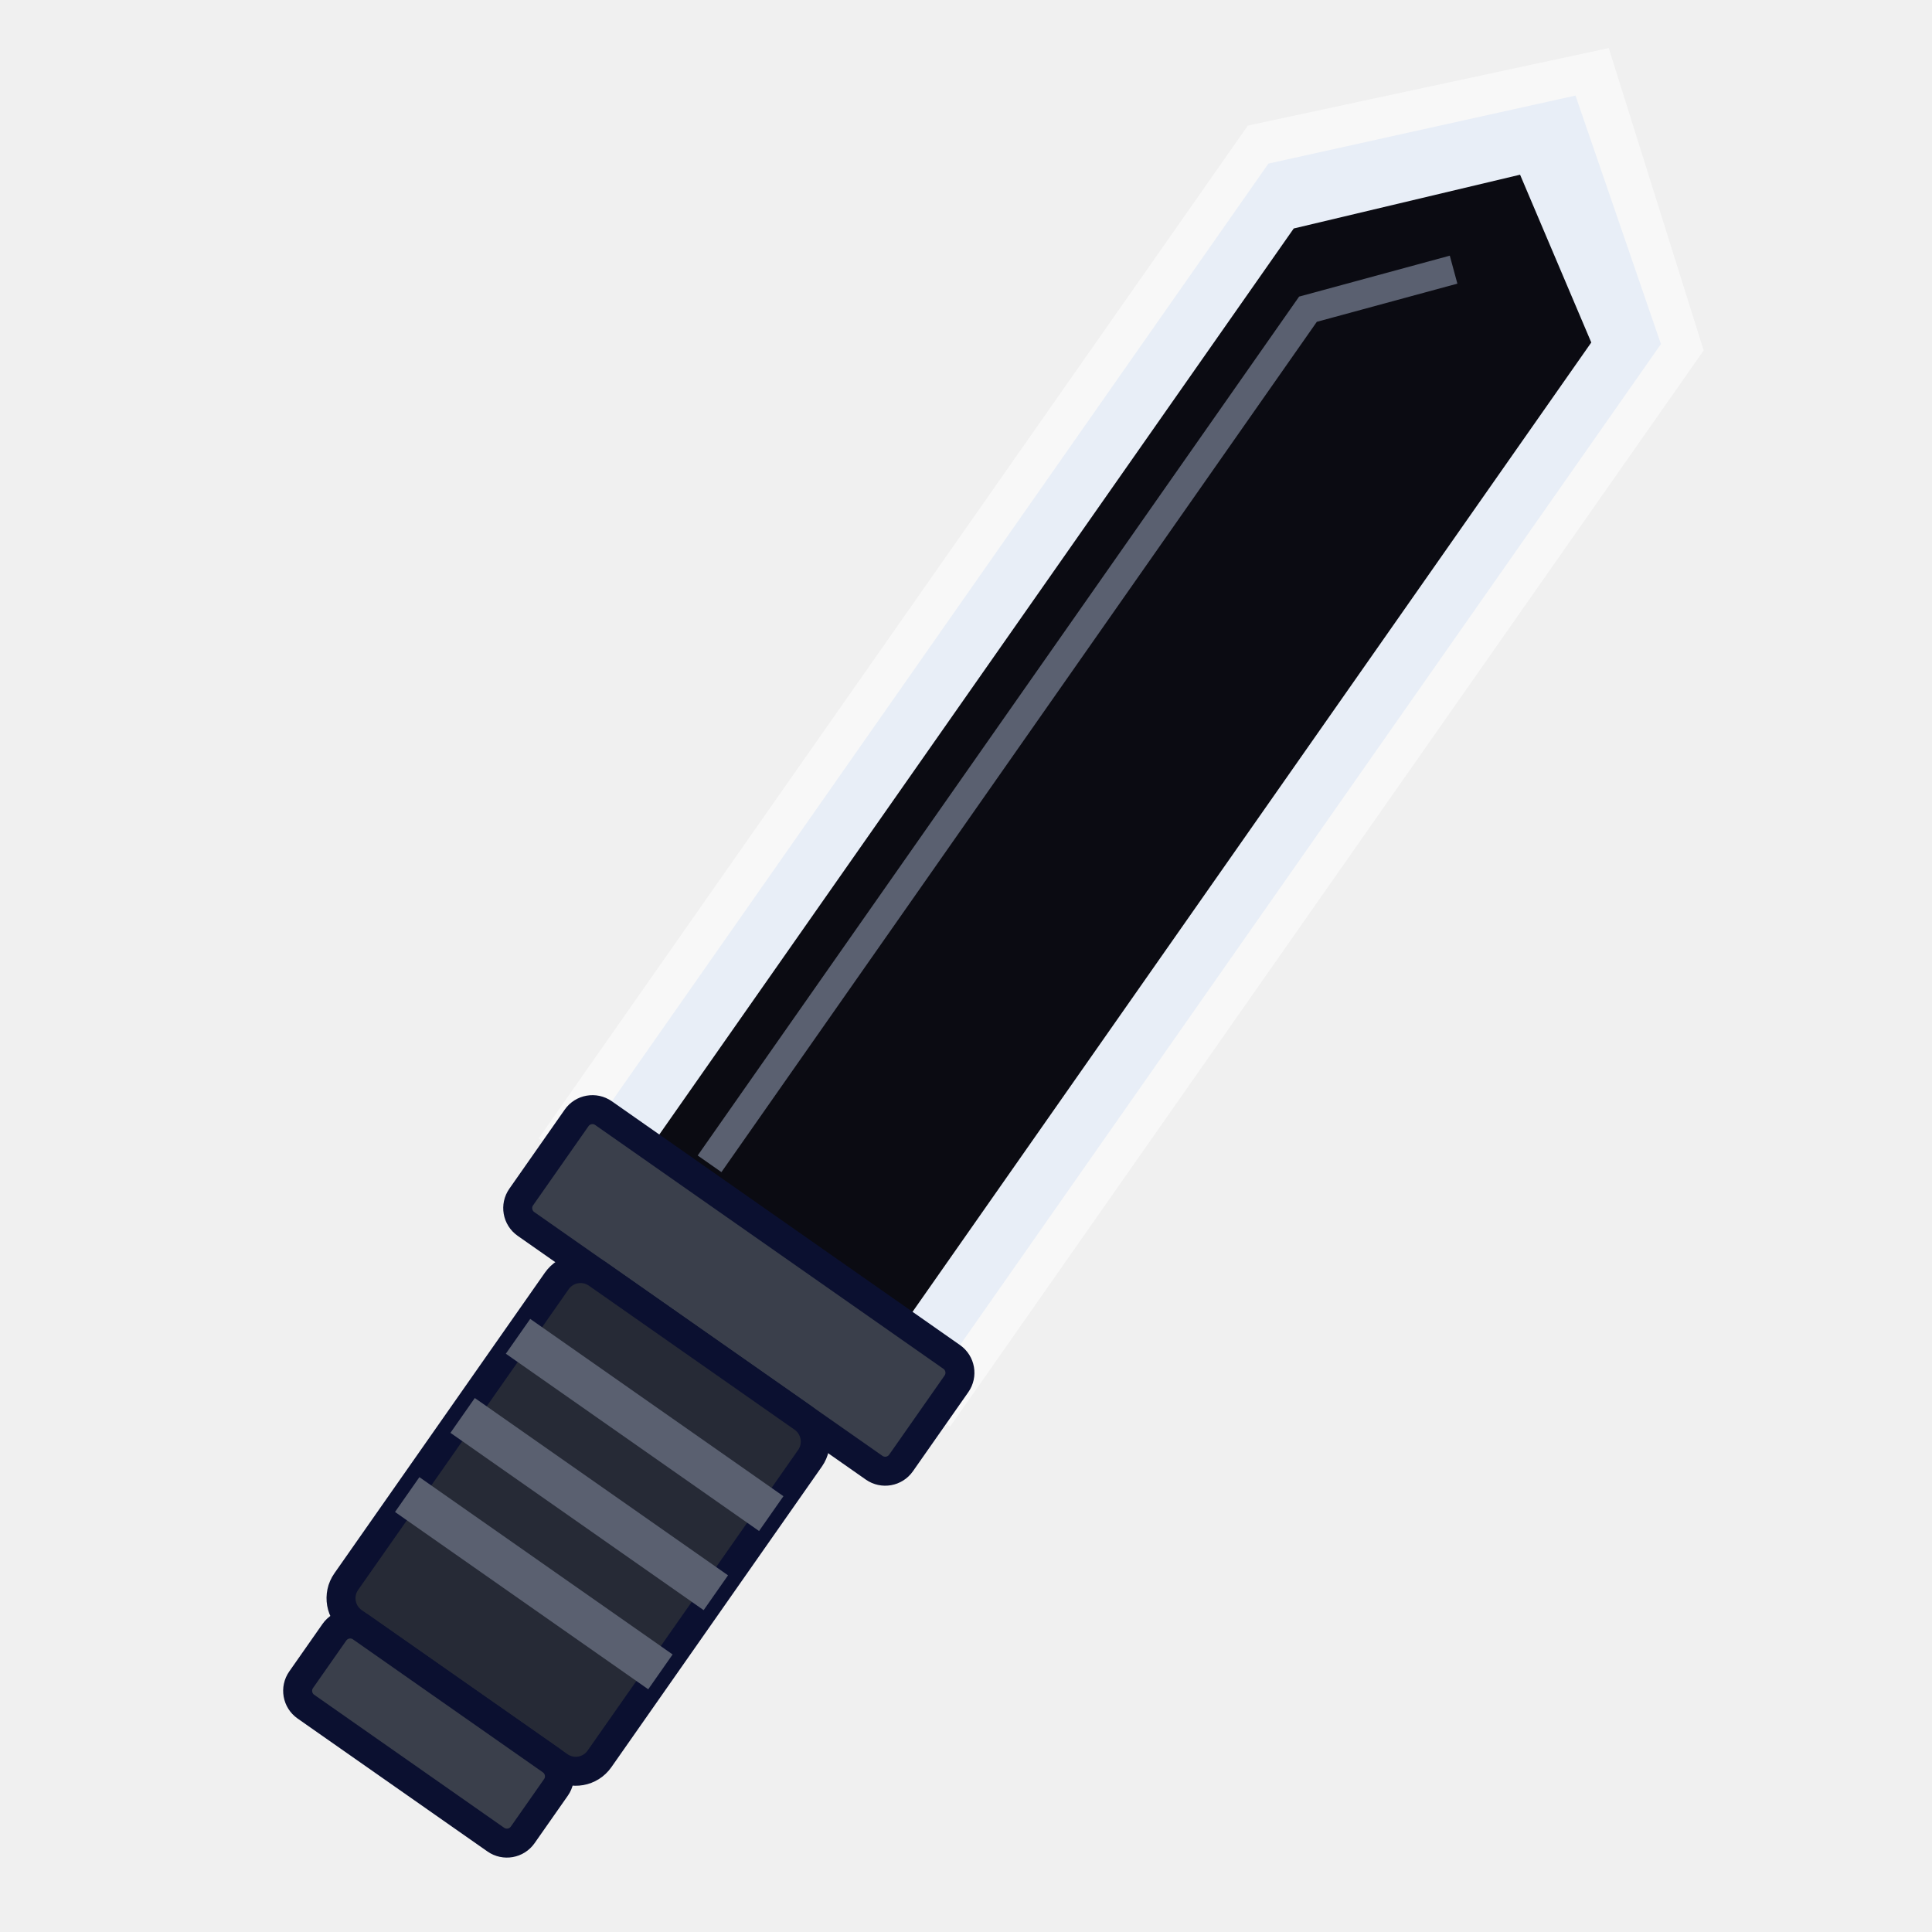
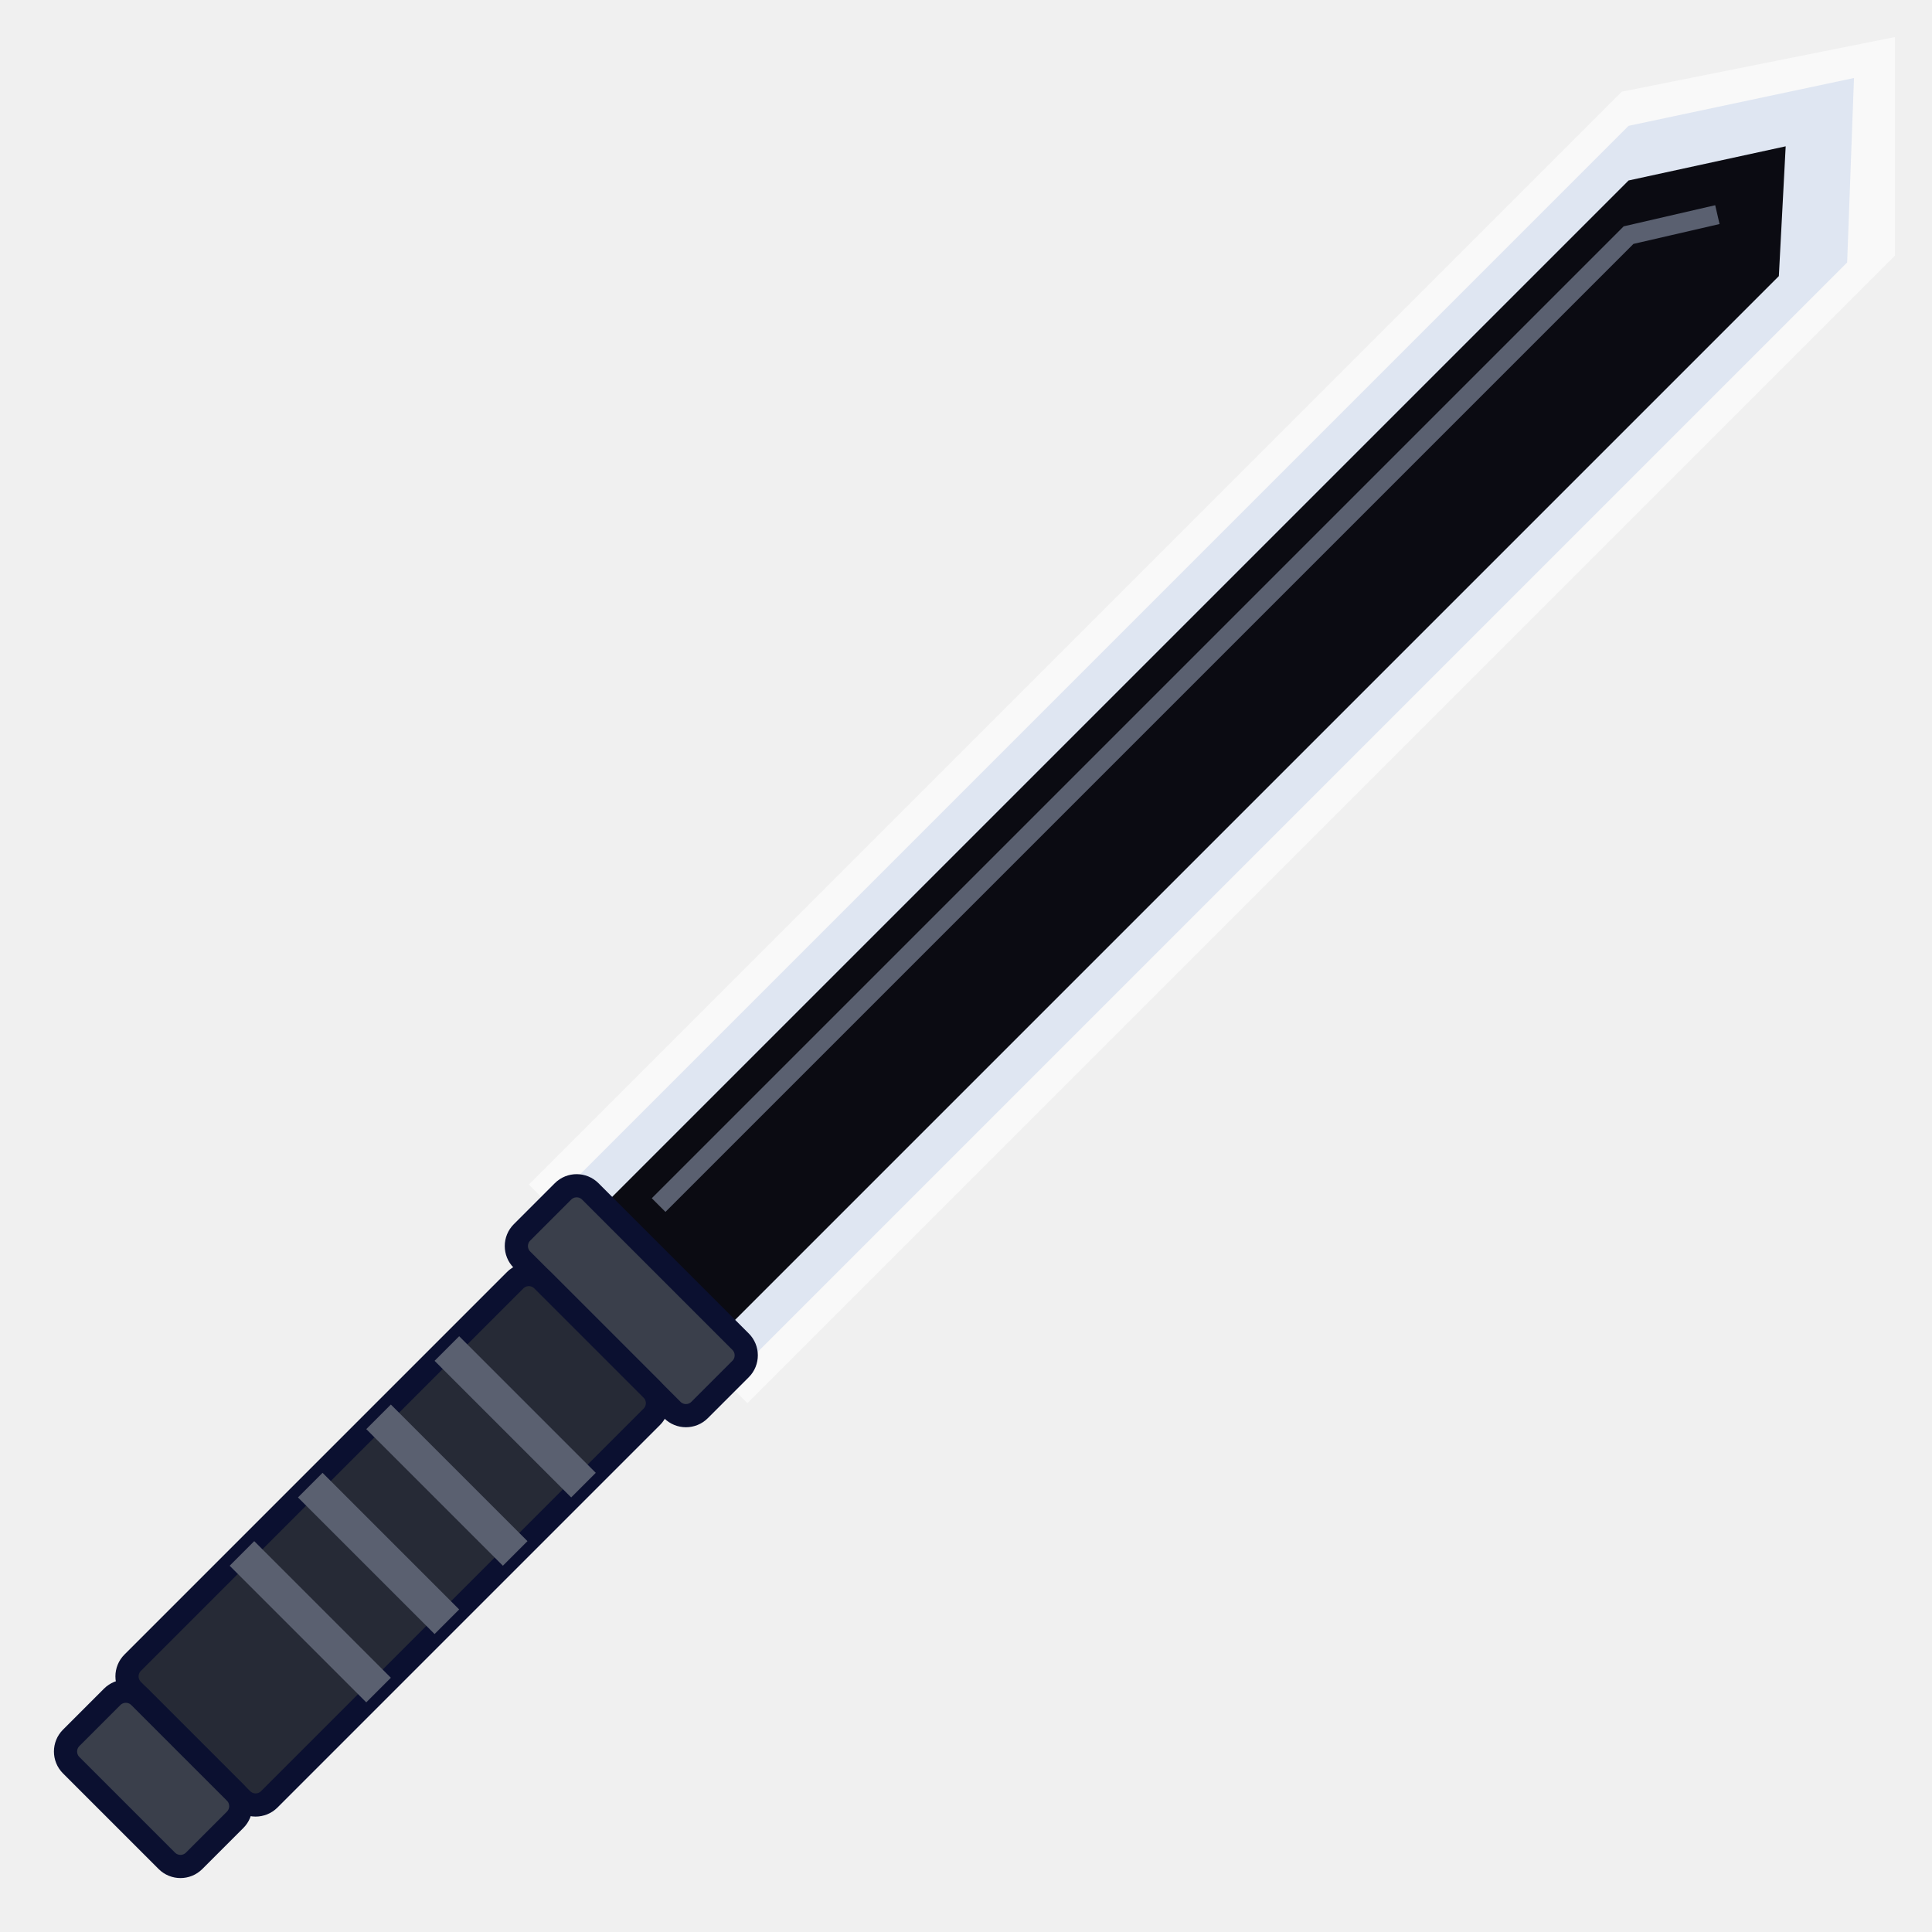
<svg xmlns="http://www.w3.org/2000/svg" viewBox="0 0 100 100">
-   <g transform="rotate(35 50 50)">
-     <path d="M37 70 V6 L50 -8 L63 2 V70 Z" fill="#ffffff" opacity=".55" />
-     <path d="M39 70 V7 L50 -5 L61 3 V70 Z" fill="#e8eef7" />
-     <path d="M42 69 V9 L50 0 L58 5 V69 Z" fill="#0b0b12" />
-     <path d="M45 66 V12 L50 6" stroke="#5a6070" stroke-width="1.5" fill="none" />
-     <rect x="38" y="67" width="24" height="7" rx="1" fill="#3a3f4b" stroke="#0b1030" stroke-width="1.5" />
-     <rect x="42" y="74" width="16" height="22" rx="1.5" fill="#262a36" stroke="#0b1030" stroke-width="1.5" />
-     <path d="M42 79 H58 M42 84 H58 M42 89 H58" stroke="#5a6070" stroke-width="2.2" />
-     <rect x="43" y="96" width="14" height="5" rx="1" fill="#3a3f4b" stroke="#0b1030" stroke-width="1.5" />
+   <g transform="rotate(45 50 50)">
+     <path d="M42 74 V-6 L50 -18 L58 -10 V74 Z" fill="#ffffff" opacity=".6" />
+     <path d="M43.5 74 V-5 L50 -15 L56.5 -8 V74 Z" fill="#dfe6f2" />
+     <path d="M45.5 73 V-3 L50 -10 L54.5 -5 V73 Z" fill="#0b0b12" />
+     <path d="M47.5 70 V-1 L50 -5" stroke="#5a6070" stroke-width="1" fill="none" />
+     <rect x="43.5" y="72" width="13" height="5" rx="1" fill="#3a3f4b" stroke="#0b1030" stroke-width="1.2" />
+     <rect x="45" y="77" width="10" height="30" rx="1" fill="#262a36" stroke="#0b1030" stroke-width="1.2" />
+     <path d="M45 83 H55 M45 88 H55 M45 93 H55 M45 98 H55" stroke="#5a6070" stroke-width="1.8" />
+     <rect x="45.5" y="107" width="9" height="5" rx="1" fill="#3a3f4b" stroke="#0b1030" stroke-width="1.2" />
  </g>
</svg>
